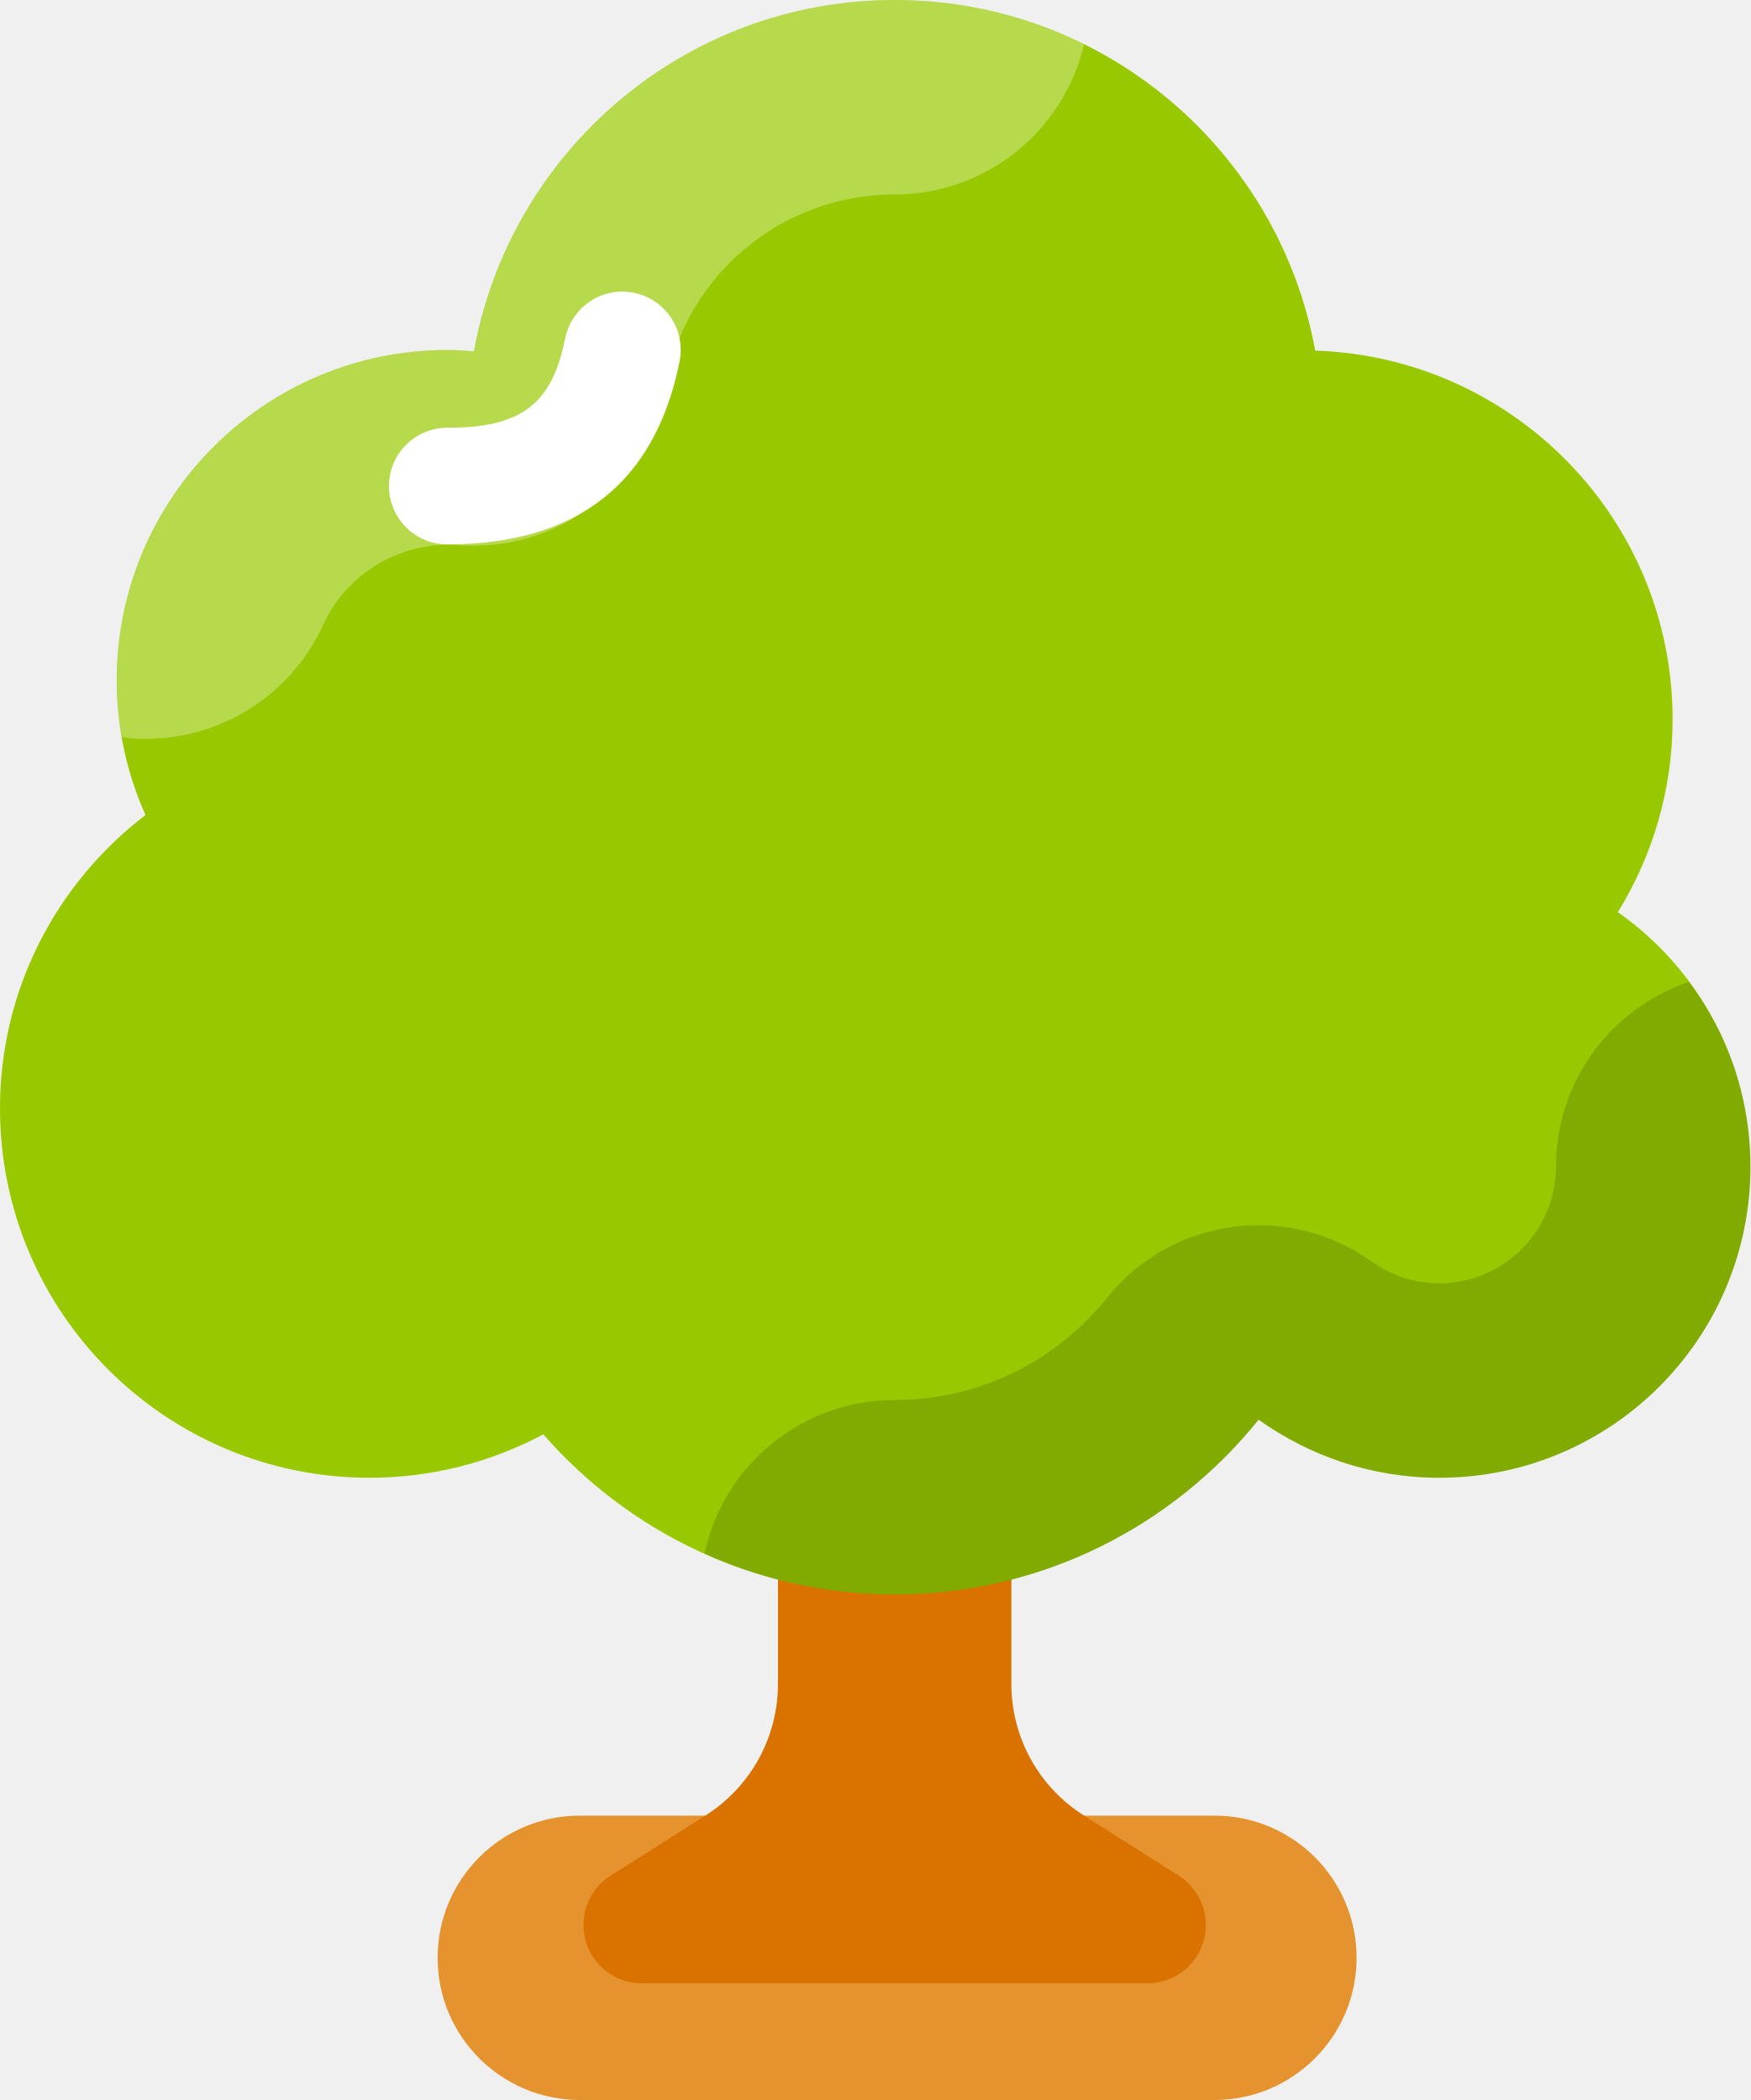
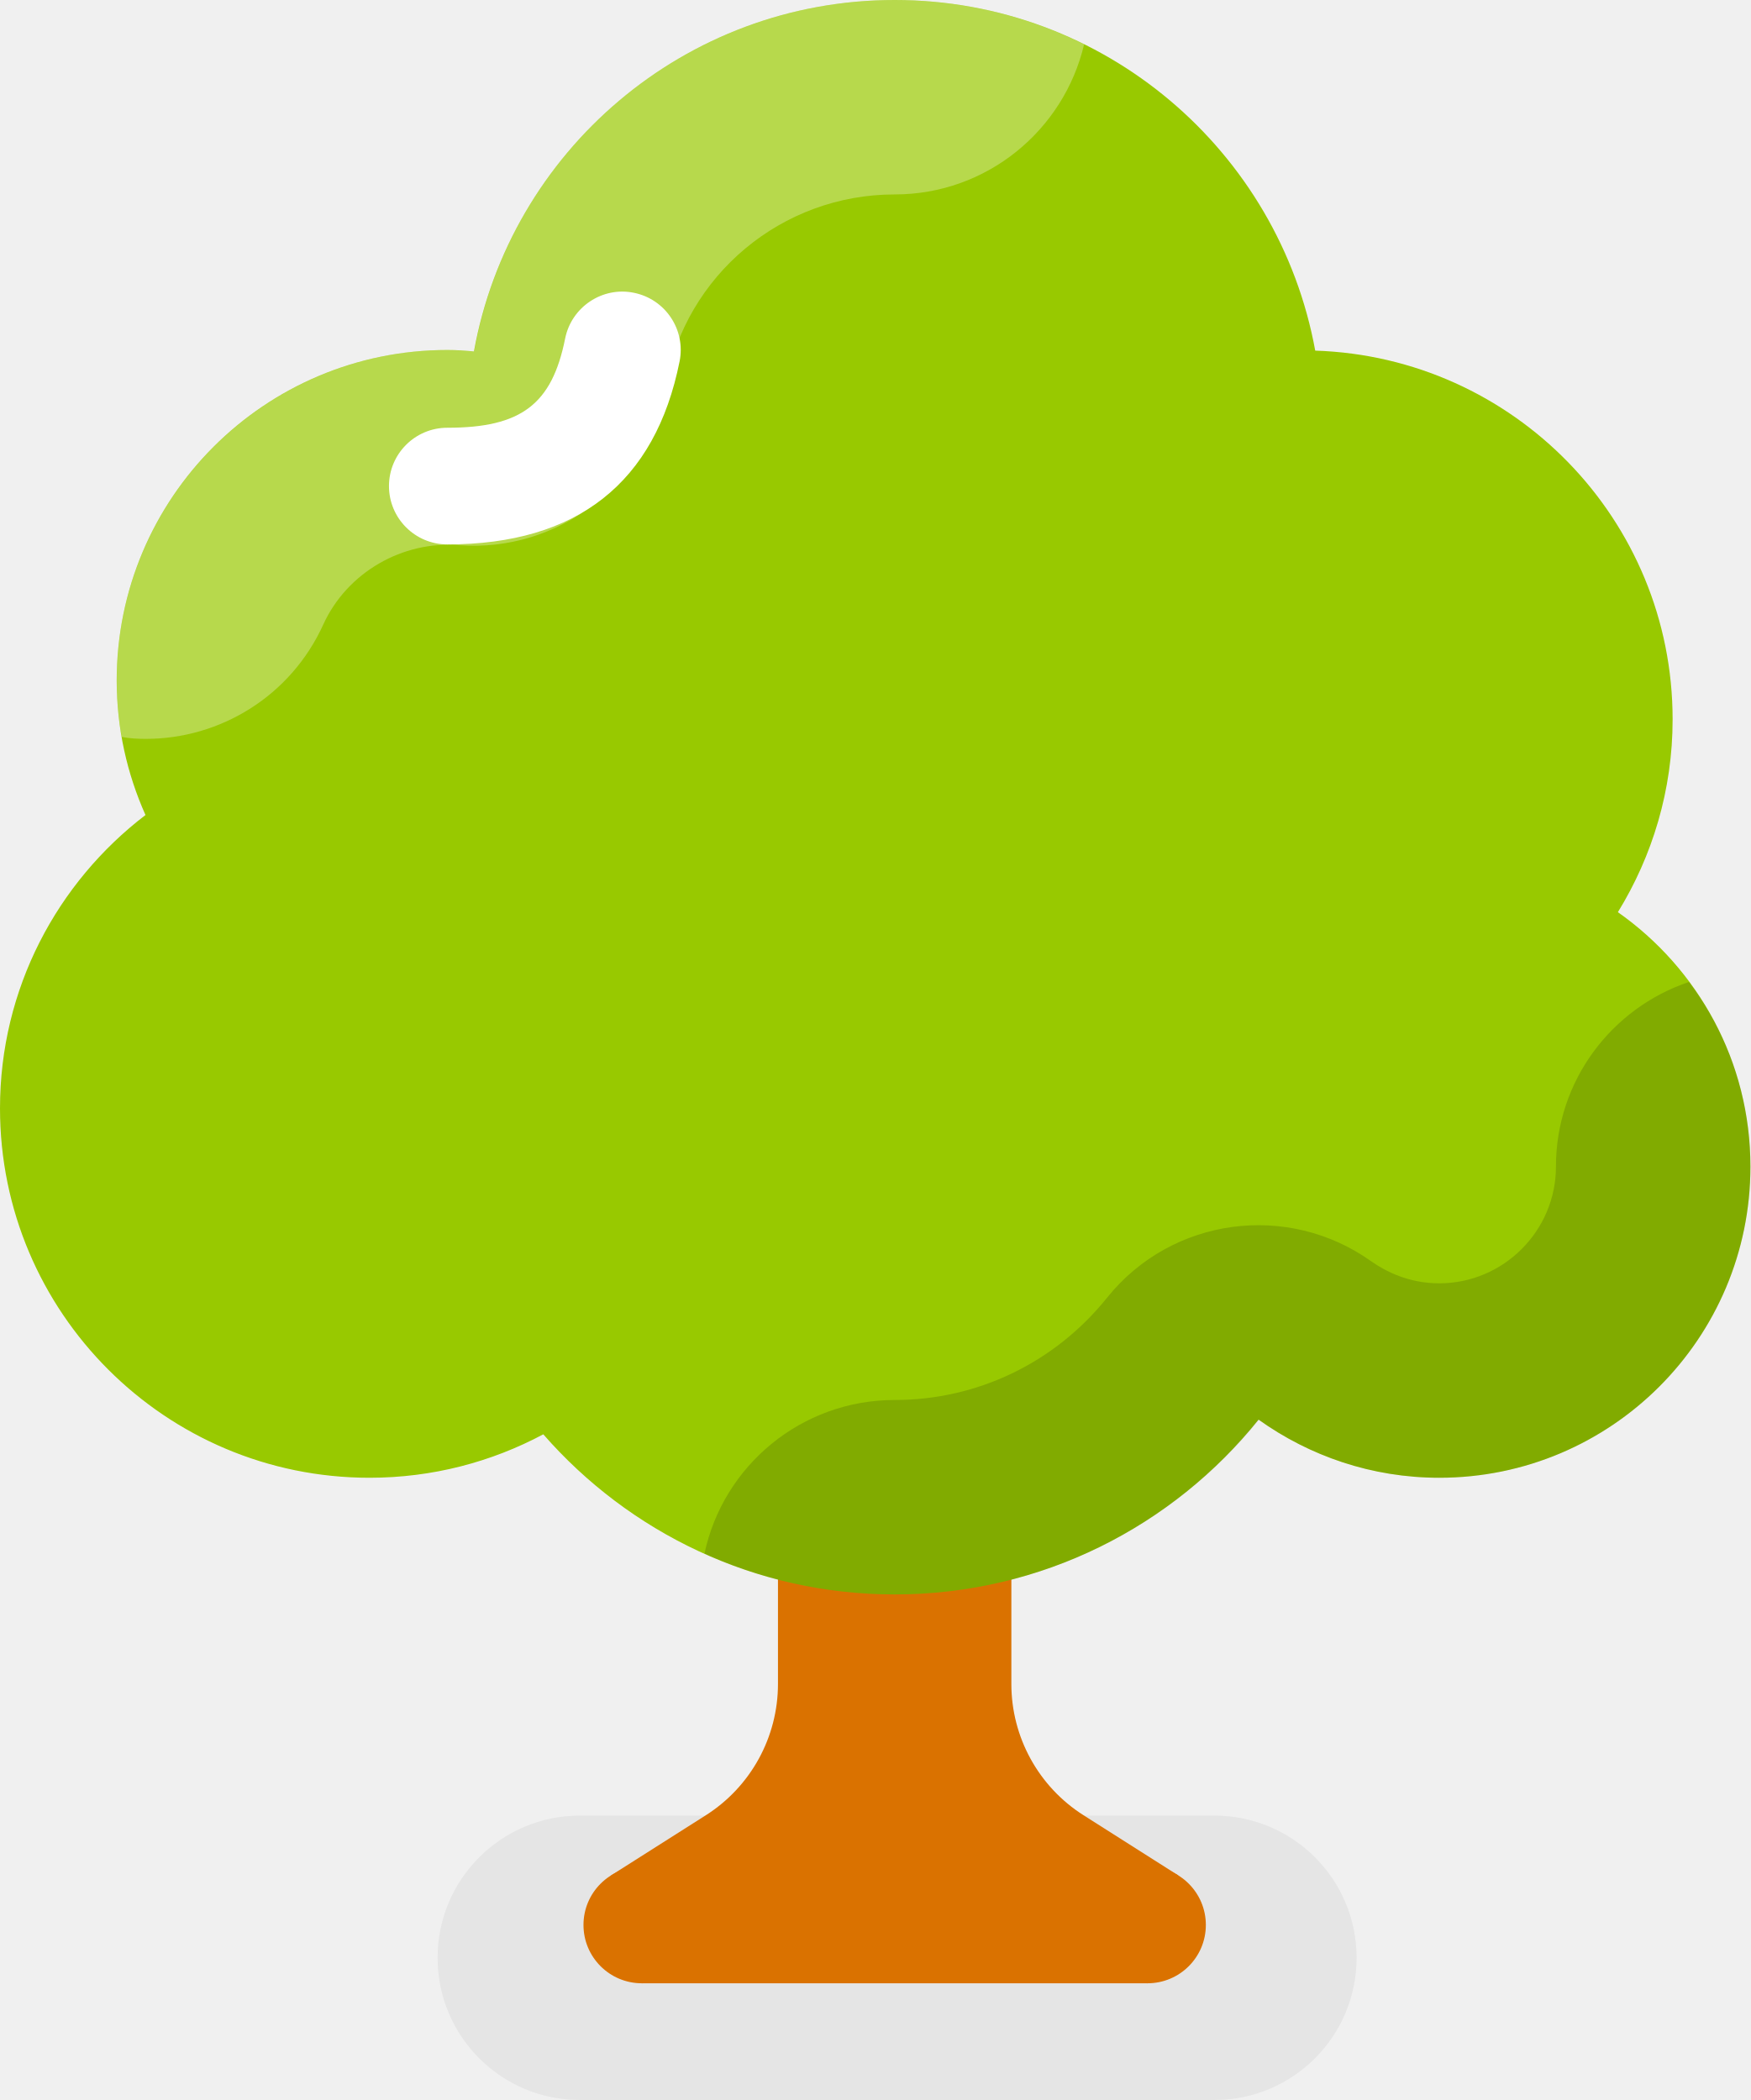
<svg xmlns="http://www.w3.org/2000/svg" width="305" height="366" viewBox="0 0 305 366" fill="none">
-   <rect x="76.251" y="316.436" width="160.124" height="49.562" rx="24.781" fill="#E4932F" />
+   <rect x="76.251" y="316.436" width="160.124" height="49.562" rx="24.781" fill="black" fill-opacity="0.05" />
  <path d="M111.834 345.658C117.449 345.658 122.001 341.107 122.001 335.492C122.001 329.877 117.449 325.325 111.834 325.325C106.219 325.325 101.667 329.877 101.667 335.492C101.667 341.107 106.219 345.658 111.834 345.658Z" fill="#DA7200" />
  <path d="M199.942 345.658C205.557 345.658 210.109 341.107 210.109 335.492C210.109 329.877 205.557 325.325 199.942 325.325C194.328 325.325 189.776 329.877 189.776 335.492C189.776 341.107 194.328 345.658 199.942 345.658Z" fill="#DA7200" />
  <path d="M188.794 316.368C180.965 311.4 176.221 302.765 176.221 293.486V223.663H155.888H135.555V293.486C135.555 302.765 130.811 311.4 122.982 316.375L106.492 326.846L111.833 345.661H155.888H199.943L205.29 326.846L188.794 316.368Z" fill="#DA7200" />
-   <path d="M281.904 158.977C287.916 149.19 291.44 137.716 291.44 125.387C291.44 90.543 263.74 62.233 229.167 61.108C222.83 26.358 192.466 0 155.887 0C119.267 0 88.876 26.426 82.586 61.236C81.047 61.108 79.509 60.999 77.943 60.999C46.129 60.999 20.333 86.795 20.333 118.609C20.333 126.966 22.149 134.883 25.349 142.047C9.963 153.813 0 172.302 0 193.164C0 228.726 28.826 257.552 64.388 257.552C75.334 257.552 85.636 254.8 94.664 249.981C109.575 267.047 131.44 277.885 155.887 277.885C181.54 277.885 204.388 265.977 219.292 247.419C228.177 253.777 239.022 257.552 250.774 257.552C280.718 257.552 304.996 233.274 304.996 203.33C304.996 184.983 295.859 168.791 281.904 158.977Z" fill="#98C900" />
+   <path d="M281.904 158.977C287.916 149.19 291.44 137.716 291.44 125.387C291.44 90.543 263.74 62.233 229.167 61.108C222.83 26.358 192.466 0 155.887 0C119.267 0 88.876 26.426 82.586 61.236C81.047 61.108 79.509 60.999 77.943 60.999C46.129 60.999 20.333 86.795 20.333 118.609C20.333 126.966 22.149 134.883 25.349 142.047C9.963 153.813 0 172.302 0 193.164C0 228.726 28.826 257.552 64.388 257.552C75.334 257.552 85.636 254.8 94.664 249.981C109.575 267.047 131.44 277.885 155.887 277.885C181.54 277.885 204.388 265.977 219.292 247.419C228.177 253.777 239.022 257.552 250.774 257.552C280.718 257.552 304.996 233.274 304.996 203.331C304.996 184.983 295.859 168.791 281.904 158.977Z" fill="#98C900" />
  <path opacity="0.15" d="M304.999 203.331C304.999 233.289 280.735 257.553 250.778 257.553C239.053 257.553 228.208 253.757 219.33 247.454C204.419 265.957 181.578 277.886 155.89 277.886C144.097 277.886 132.846 275.378 122.748 270.769C126.001 255.452 139.624 243.998 155.89 243.998C170.327 243.998 183.814 237.491 192.897 226.172C204.148 212.142 224.413 209.431 238.985 219.869C241.425 221.563 245.424 223.664 250.778 223.664C261.961 223.664 271.111 214.515 271.111 203.331C271.111 188.353 280.803 175.678 294.291 171.137C301.068 180.084 304.999 191.267 304.999 203.331Z" fill="black" />
  <path opacity="0.3" d="M188.898 7.726C185.374 22.705 171.954 33.888 155.891 33.888C136.236 33.888 119.427 47.918 115.971 67.234C112.853 84.382 97.264 96.311 79.981 95.023C70.153 94.21 60.461 99.767 56.327 108.849C50.634 121.388 38.298 128.776 25.421 128.776C23.997 128.776 22.642 128.708 21.218 128.437C20.608 125.251 20.337 121.93 20.337 118.609C20.337 86.822 46.16 60.999 77.948 60.999C79.507 60.999 81.065 61.135 82.624 61.202C88.86 26.433 119.292 -0 155.891 -0C167.752 -0 178.935 2.779 188.898 7.726Z" fill="white" />
  <path d="M77.942 94.883C72.331 94.883 67.776 90.329 67.776 84.717C67.776 79.105 72.331 74.55 77.942 74.55C90.8 74.55 96.174 70.477 98.472 59.002C99.57 53.499 104.972 49.9 110.435 51.025C115.938 52.123 119.517 57.477 118.412 62.988C114.183 84.154 100.566 94.883 77.942 94.883Z" fill="white" />
</svg>
